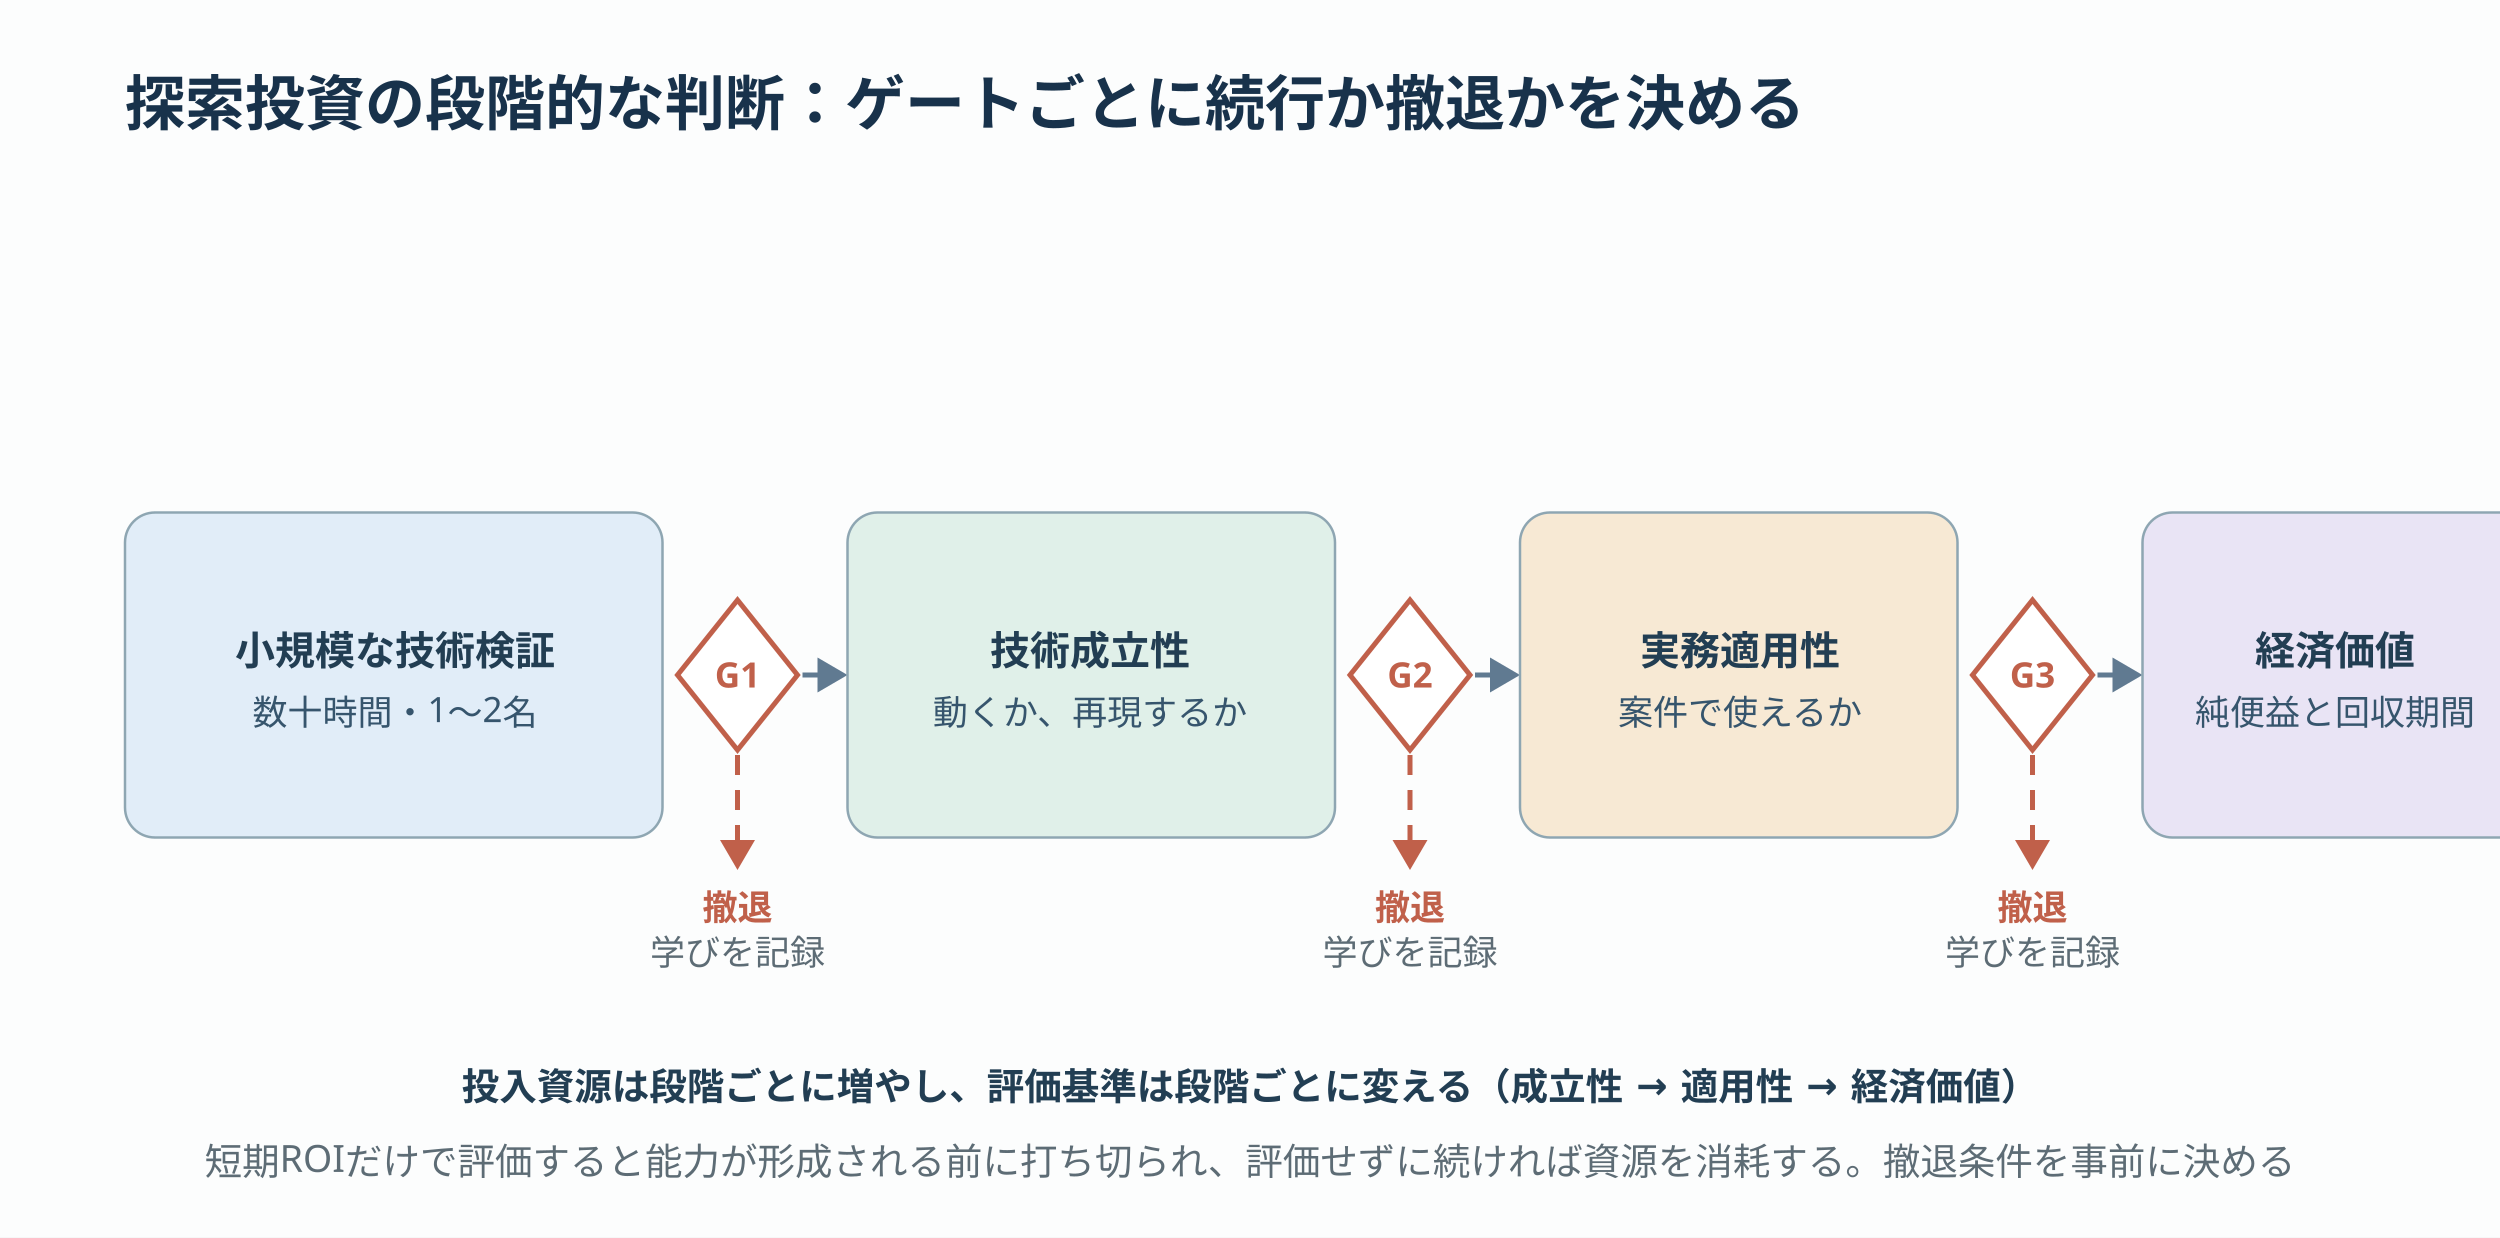
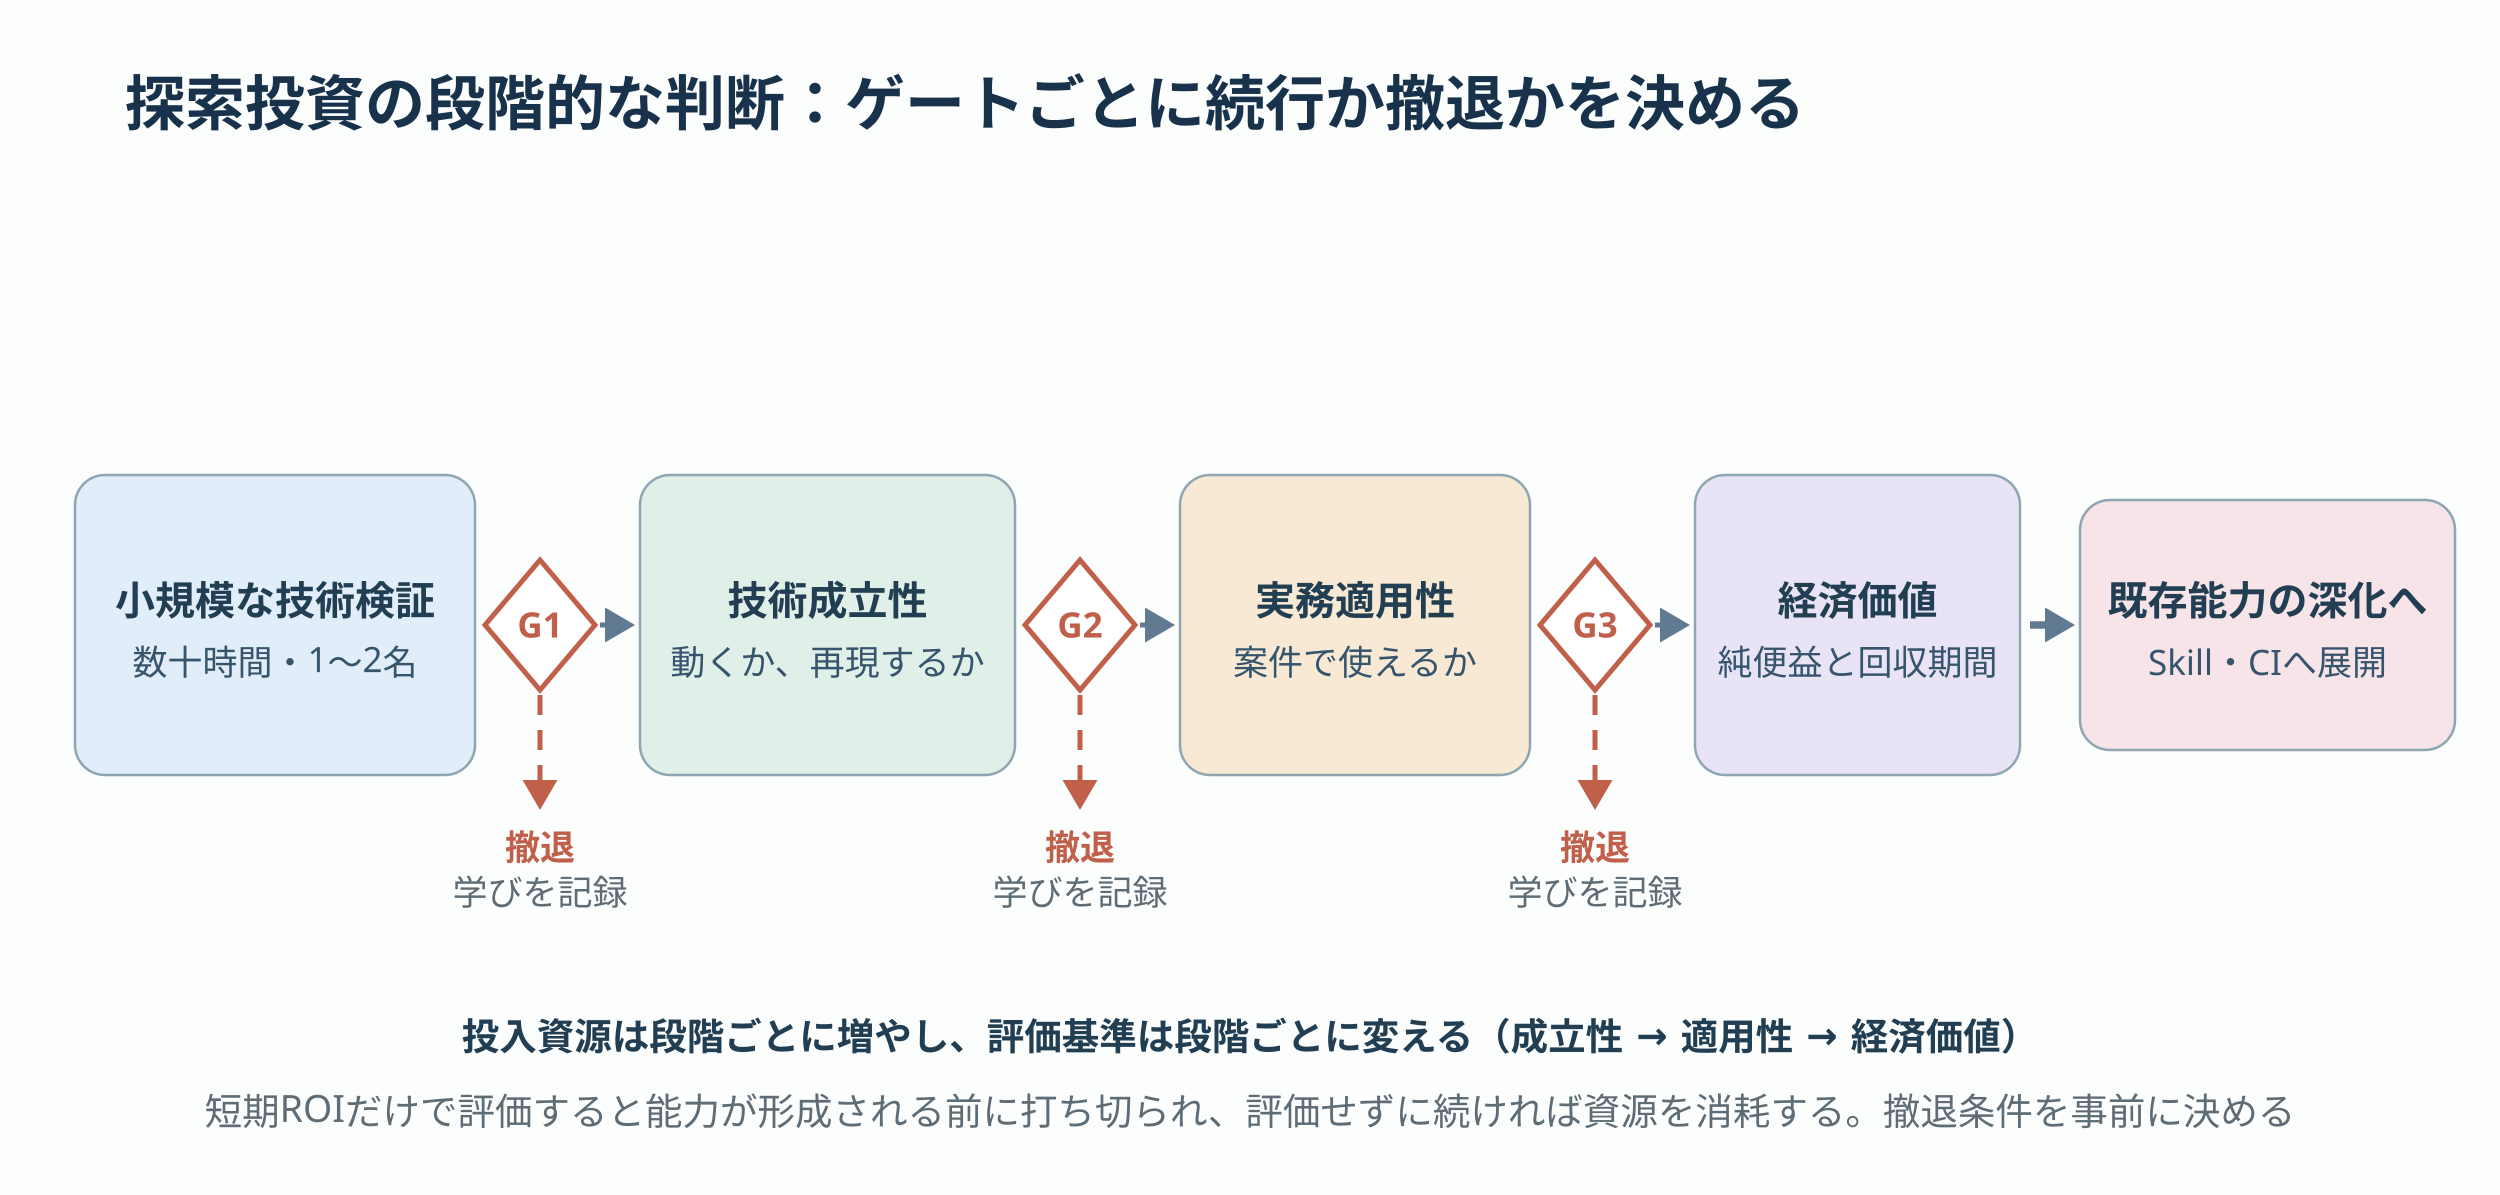
- <svg xmlns="http://www.w3.org/2000/svg" width="1000" height="495" viewBox="0 0 1000 495" role="img" aria-label="小規模な技術検証から技術成立性、実務適用性、経済価値の3つのゲートを経て既存能力の深化へ進み、各ゲートで撤退も選ぶ段階投資の図">
+ <svg xmlns="http://www.w3.org/2000/svg" width="1000" height="478" viewBox="0 0 1000 478" role="img" aria-label="小規模な技術検証から技術成立性、実務適用性、経済価値の3つのゲートを経て既存能力の深化へ進み、各ゲートで撤退も選ぶ段階投資の図">
  <rect width="100%" height="100%" fill="#fcfdfd" />
  <text x="50" y="50" text-anchor="start" font-family="sans-serif" font-size="24" font-weight="700" fill="#18324b">探索投資の段階的な判断：ゲートごとに続行か撤退かを決める</text>
-   <rect x="50" y="205" width="215" height="130" rx="12" fill="#e1edf8" stroke="#8ea6b2" stroke-width="1" />
-   <text x="158" y="266" text-anchor="middle" font-family="sans-serif" font-size="16" font-weight="700" fill="#223e53">小規模な技術検証</text>
-   <text x="158" y="290" text-anchor="middle" font-family="sans-serif" font-size="14" fill="#36556d">数十時間・1〜2名</text>
-   <polygon points="295,240 319,270 295,300 271,270" fill="#fff" stroke="#c0604a" stroke-width="2" />
-   <text x="295" y="275" text-anchor="middle" font-family="sans-serif" font-size="14" font-weight="700" fill="#c0604a">G1</text>
-   <path d="M321.0 270.0 L329.0 270.0" stroke="#607a91" stroke-width="2" fill="none" />
-   <polygon points="339.0,270.0 327.0,277.0 327.0,263.0" fill="#607a91" />
-   <path d="M295.0 302.0 L295.0 338.0" stroke="#c0604a" stroke-width="2" fill="none" stroke-dasharray="8 6" />
-   <polygon points="295.0,348.0 288.0,336.0 302.0,336.0" fill="#c0604a" />
-   <text x="295" y="368" text-anchor="middle" font-family="sans-serif" font-size="14" font-weight="700" fill="#c0604a">撤退</text>
-   <text x="295" y="386" text-anchor="middle" font-family="sans-serif" font-size="14" fill="#5d6c75">学びを記録</text>
-   <rect x="339" y="205" width="195" height="130" rx="12" fill="#e0f0e9" stroke="#8ea6b2" stroke-width="1" />
-   <text x="436" y="266" text-anchor="middle" font-family="sans-serif" font-size="16" font-weight="700" fill="#223e53">技術成立性</text>
-   <text x="436" y="290" text-anchor="middle" font-family="sans-serif" font-size="14" fill="#36556d">動くか、再現するか</text>
-   <polygon points="564,240 588,270 564,300 540,270" fill="#fff" stroke="#c0604a" stroke-width="2" />
-   <text x="564" y="275" text-anchor="middle" font-family="sans-serif" font-size="14" font-weight="700" fill="#c0604a">G2</text>
-   <path d="M590.0 270.0 L598.0 270.0" stroke="#607a91" stroke-width="2" fill="none" />
-   <polygon points="608.0,270.0 596.0,277.0 596.0,263.0" fill="#607a91" />
-   <path d="M564.0 302.0 L564.0 338.0" stroke="#c0604a" stroke-width="2" fill="none" stroke-dasharray="8 6" />
-   <polygon points="564.0,348.0 557.0,336.0 571.0,336.0" fill="#c0604a" />
-   <text x="564" y="368" text-anchor="middle" font-family="sans-serif" font-size="14" font-weight="700" fill="#c0604a">撤退</text>
-   <text x="564" y="386" text-anchor="middle" font-family="sans-serif" font-size="14" fill="#5d6c75">学びを記録</text>
-   <rect x="608" y="205" width="175" height="130" rx="12" fill="#f7e9d4" stroke="#8ea6b2" stroke-width="1" />
-   <text x="696" y="266" text-anchor="middle" font-family="sans-serif" font-size="16" font-weight="700" fill="#223e53">実務適用性</text>
-   <text x="696" y="290" text-anchor="middle" font-family="sans-serif" font-size="14" fill="#36556d">案件で使えるか</text>
-   <polygon points="813,240 837,270 813,300 789,270" fill="#fff" stroke="#c0604a" stroke-width="2" />
-   <text x="813" y="275" text-anchor="middle" font-family="sans-serif" font-size="14" font-weight="700" fill="#c0604a">G3</text>
-   <path d="M839.0 270.0 L847.0 270.0" stroke="#607a91" stroke-width="2" fill="none" />
-   <polygon points="857.0,270.0 845.0,277.0 845.0,263.0" fill="#607a91" />
-   <path d="M813.0 302.0 L813.0 338.0" stroke="#c0604a" stroke-width="2" fill="none" stroke-dasharray="8 6" />
-   <polygon points="813.0,348.0 806.0,336.0 820.0,336.0" fill="#c0604a" />
-   <text x="813" y="368" text-anchor="middle" font-family="sans-serif" font-size="14" font-weight="700" fill="#c0604a">撤退</text>
-   <text x="813" y="386" text-anchor="middle" font-family="sans-serif" font-size="14" fill="#5d6c75">学びを記録</text>
-   <rect x="857" y="205" width="155" height="130" rx="12" fill="#e9e4f5" stroke="#8ea6b2" stroke-width="1" />
-   <text x="934" y="266" text-anchor="middle" font-family="sans-serif" font-size="16" font-weight="700" fill="#223e53">経済価値</text>
-   <text x="934" y="290" text-anchor="middle" font-family="sans-serif" font-size="14" fill="#36556d">純便益と回収期間</text>
-   <path d="M1016.0 270.0 L1036.0 270.0" stroke="#607a91" stroke-width="3" fill="none" />
-   <polygon points="1046.0,270.0 1034.0,277.0 1034.0,263.0" fill="#607a91" />
-   <rect x="1048" y="215" width="185" height="110" rx="12" fill="#f6e4e8" stroke="#8ea6b2" stroke-width="1" />
-   <text x="1140" y="266" text-anchor="middle" font-family="sans-serif" font-size="16" font-weight="700" fill="#223e53">既存能力の深化へ</text>
-   <text x="1140" y="290" text-anchor="middle" font-family="sans-serif" font-size="14" fill="#36556d">標準・CI・Skillとして展開</text>
-   <text x="500" y="440" text-anchor="middle" font-family="sans-serif" font-size="15" font-weight="700" fill="#223e53">投入資源は段階ごとに増やし、評価基準は段階ごとに変える（成立性 → 適用性 → 経済価値）</text>
-   <text x="500" y="470" text-anchor="middle" font-family="sans-serif" font-size="15" fill="#5d6c75">短期ROIだけで評価すると能力が形成される前に打ち切られ、評価せずに続ければ資源を消耗する。撤退条件を事前に決める</text>
+   <rect x="30" y="190" width="160" height="120" rx="12" fill="#e1edf8" stroke="#8ea6b2" stroke-width="1" />
+   <text x="110" y="246" text-anchor="middle" font-family="sans-serif" font-size="16" font-weight="700" fill="#223e53">小規模な技術検証</text>
+   <text x="110" y="270" text-anchor="middle" font-family="sans-serif" font-size="14" fill="#36556d">数十時間・1〜2名</text>
+   <polygon points="216,224 238,250 216,276 194,250" fill="#fff" stroke="#c0604a" stroke-width="2" />
+   <text x="216" y="255" text-anchor="middle" font-family="sans-serif" font-size="14" font-weight="700" fill="#c0604a">G1</text>
+   <path d="M240.0 250.0 L244.0 250.0" stroke="#607a91" stroke-width="2" fill="none" />
+   <polygon points="254.0,250.0 242.0,257.0 242.0,243.0" fill="#607a91" />
+   <path d="M216.0 278.0 L216.0 314.0" stroke="#c0604a" stroke-width="2" fill="none" stroke-dasharray="8 6" />
+   <polygon points="216.0,324.0 209.0,312.0 223.0,312.0" fill="#c0604a" />
+   <text x="216" y="344" text-anchor="middle" font-family="sans-serif" font-size="14" font-weight="700" fill="#c0604a">撤退</text>
+   <text x="216" y="362" text-anchor="middle" font-family="sans-serif" font-size="14" fill="#5d6c75">学びを記録</text>
+   <rect x="256" y="190" width="150" height="120" rx="12" fill="#e0f0e9" stroke="#8ea6b2" stroke-width="1" />
+   <text x="331" y="246" text-anchor="middle" font-family="sans-serif" font-size="16" font-weight="700" fill="#223e53">技術成立性</text>
+   <text x="331" y="270" text-anchor="middle" font-family="sans-serif" font-size="14" fill="#36556d">動くか、再現するか</text>
+   <polygon points="432,224 454,250 432,276 410,250" fill="#fff" stroke="#c0604a" stroke-width="2" />
+   <text x="432" y="255" text-anchor="middle" font-family="sans-serif" font-size="14" font-weight="700" fill="#c0604a">G2</text>
+   <path d="M456.0 250.0 L460.0 250.0" stroke="#607a91" stroke-width="2" fill="none" />
+   <polygon points="470.0,250.0 458.0,257.0 458.0,243.0" fill="#607a91" />
+   <path d="M432.0 278.0 L432.0 314.0" stroke="#c0604a" stroke-width="2" fill="none" stroke-dasharray="8 6" />
+   <polygon points="432.0,324.0 425.0,312.0 439.0,312.0" fill="#c0604a" />
+   <text x="432" y="344" text-anchor="middle" font-family="sans-serif" font-size="14" font-weight="700" fill="#c0604a">撤退</text>
+   <text x="432" y="362" text-anchor="middle" font-family="sans-serif" font-size="14" fill="#5d6c75">学びを記録</text>
+   <rect x="472" y="190" width="140" height="120" rx="12" fill="#f7e9d4" stroke="#8ea6b2" stroke-width="1" />
+   <text x="542" y="246" text-anchor="middle" font-family="sans-serif" font-size="16" font-weight="700" fill="#223e53">実務適用性</text>
+   <text x="542" y="270" text-anchor="middle" font-family="sans-serif" font-size="14" fill="#36556d">案件で使えるか</text>
+   <polygon points="638,224 660,250 638,276 616,250" fill="#fff" stroke="#c0604a" stroke-width="2" />
+   <text x="638" y="255" text-anchor="middle" font-family="sans-serif" font-size="14" font-weight="700" fill="#c0604a">G3</text>
+   <path d="M662.0 250.0 L666.0 250.0" stroke="#607a91" stroke-width="2" fill="none" />
+   <polygon points="676.0,250.0 664.0,257.0 664.0,243.0" fill="#607a91" />
+   <path d="M638.0 278.0 L638.0 314.0" stroke="#c0604a" stroke-width="2" fill="none" stroke-dasharray="8 6" />
+   <polygon points="638.0,324.0 631.0,312.0 645.0,312.0" fill="#c0604a" />
+   <text x="638" y="344" text-anchor="middle" font-family="sans-serif" font-size="14" font-weight="700" fill="#c0604a">撤退</text>
+   <text x="638" y="362" text-anchor="middle" font-family="sans-serif" font-size="14" fill="#5d6c75">学びを記録</text>
+   <rect x="678" y="190" width="130" height="120" rx="12" fill="#e9e4f5" stroke="#8ea6b2" stroke-width="1" />
+   <text x="743" y="246" text-anchor="middle" font-family="sans-serif" font-size="16" font-weight="700" fill="#223e53">経済価値</text>
+   <text x="743" y="270" text-anchor="middle" font-family="sans-serif" font-size="14" fill="#36556d">純便益と回収期間</text>
+   <path d="M812.0 250.0 L820.0 250.0" stroke="#607a91" stroke-width="3" fill="none" />
+   <polygon points="830.0,250.0 818.0,257.0 818.0,243.0" fill="#607a91" />
+   <rect x="832" y="200" width="150" height="100" rx="12" fill="#f6e4e8" stroke="#8ea6b2" stroke-width="1" />
+   <text x="907" y="246" text-anchor="middle" font-family="sans-serif" font-size="16" font-weight="700" fill="#223e53">既存能力の深化へ</text>
+   <text x="907" y="270" text-anchor="middle" font-family="sans-serif" font-size="14" fill="#36556d">Skill・CIへ展開</text>
+   <text x="500" y="420" text-anchor="middle" font-family="sans-serif" font-size="15" font-weight="700" fill="#223e53">投入資源は段階ごとに増やし、評価基準は段階ごとに変える（成立性 → 適用性 → 経済価値）</text>
+   <text x="500" y="450" text-anchor="middle" font-family="sans-serif" font-size="15" fill="#5d6c75">短期ROIだけで評価すると能力が形成される前に打ち切られ、評価せずに続ければ資源を消耗する。撤退条件を事前に決める</text>
</svg>
